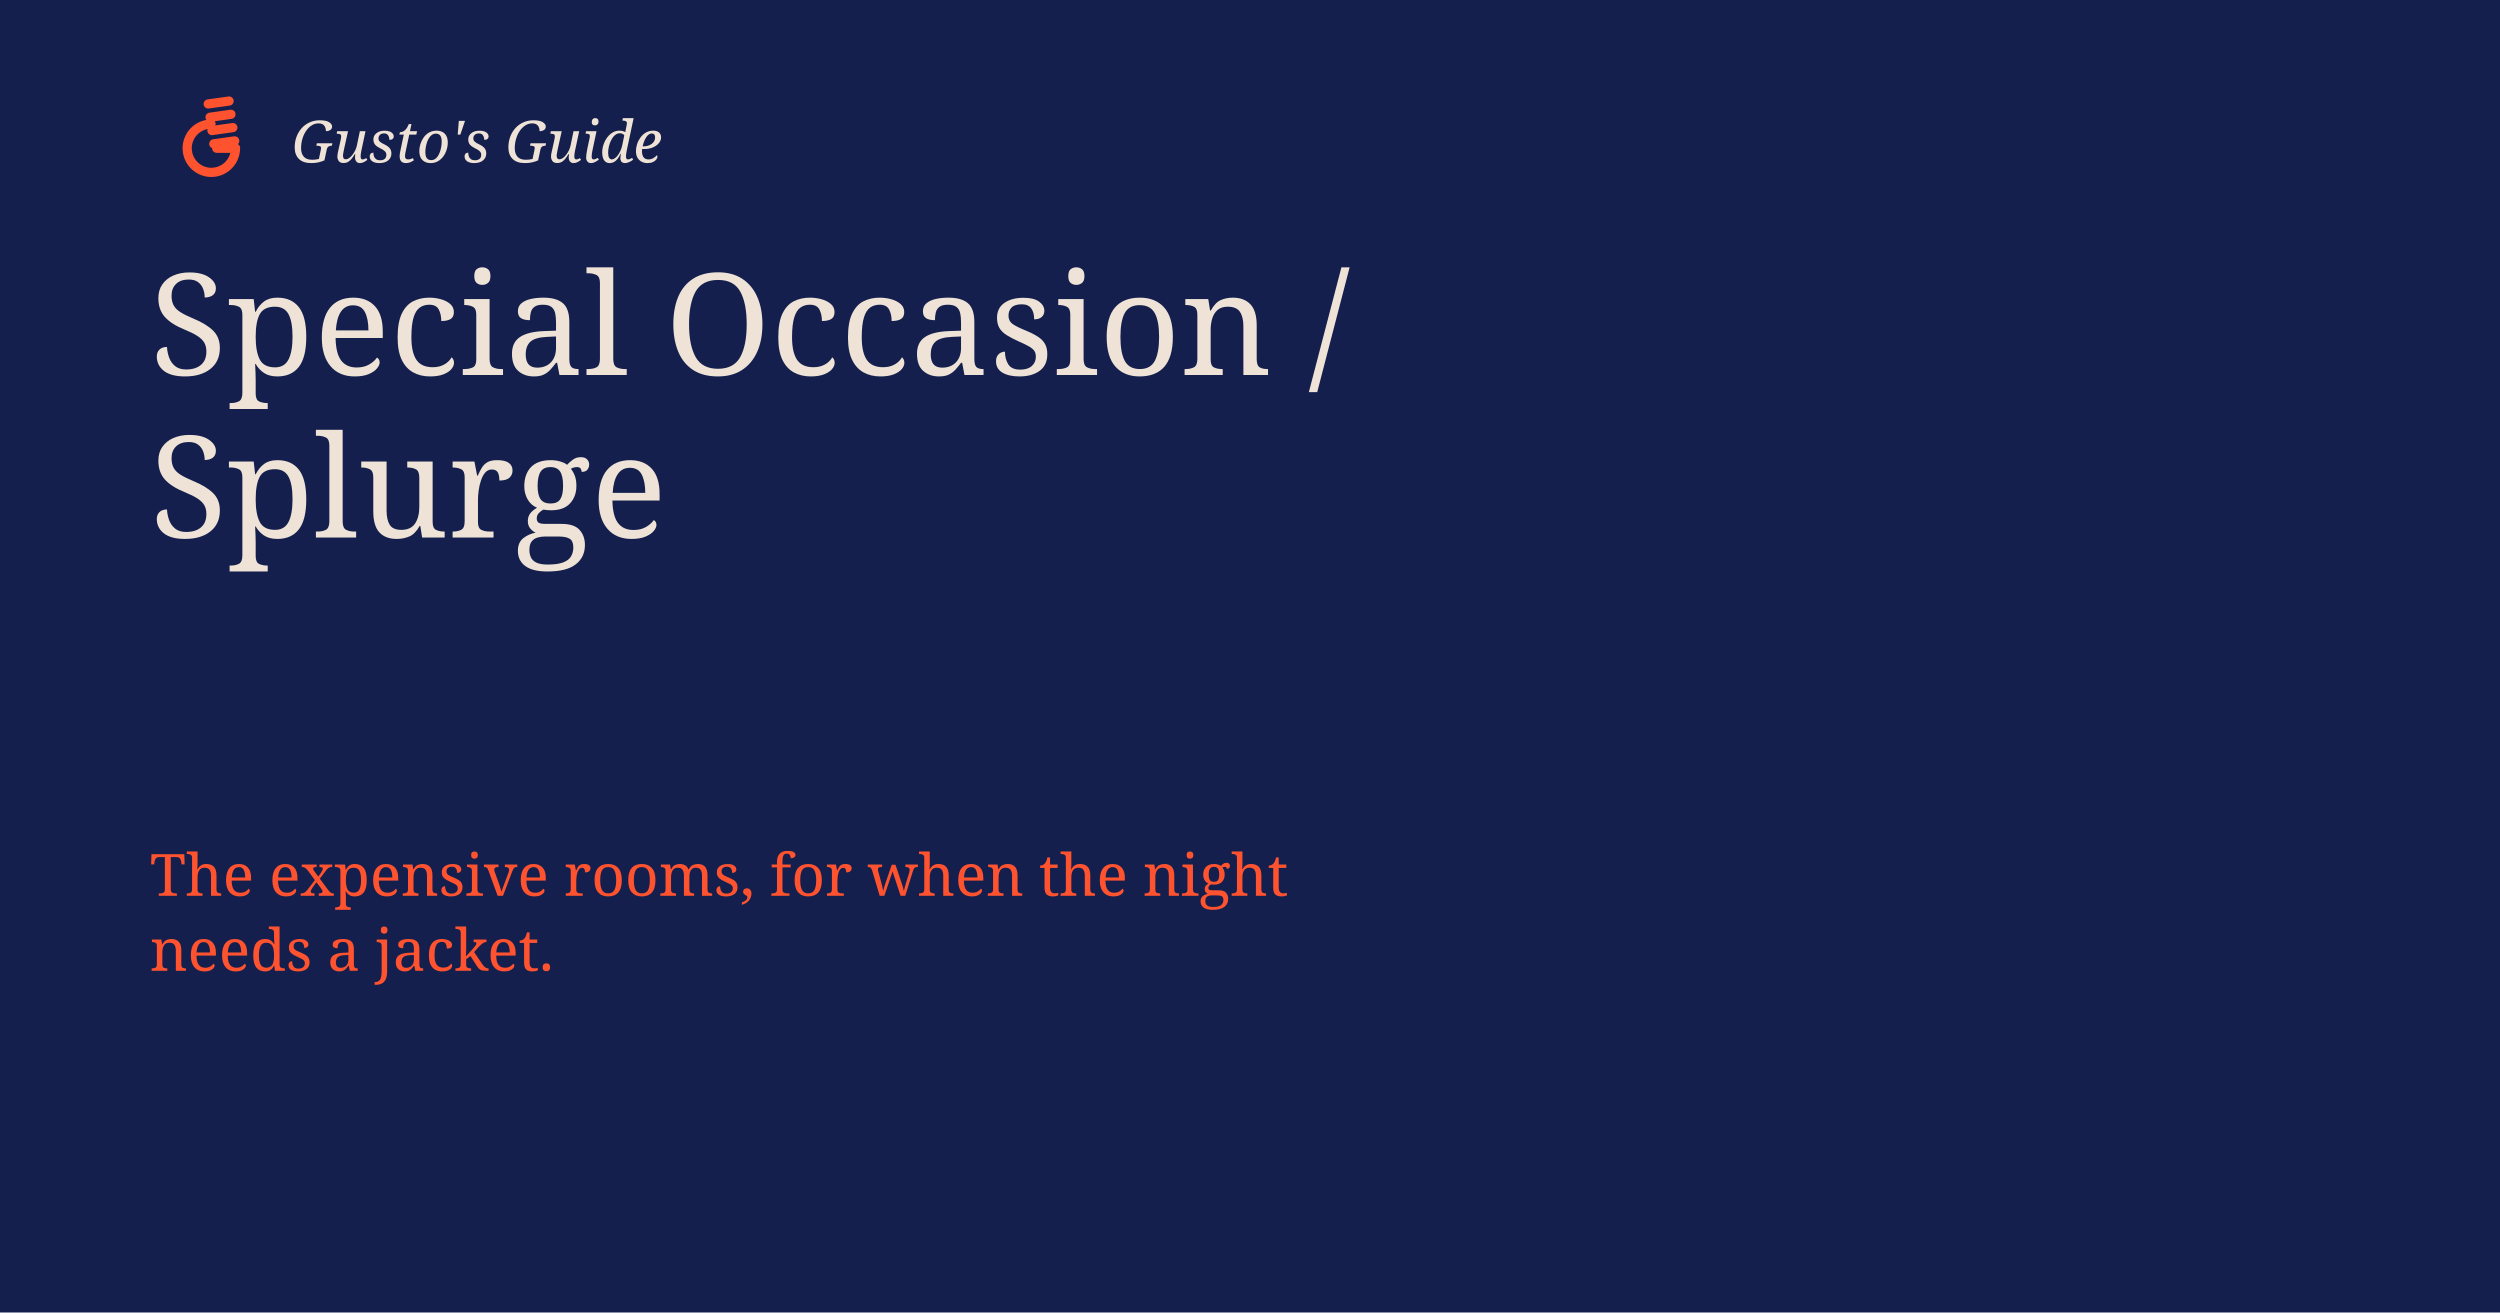
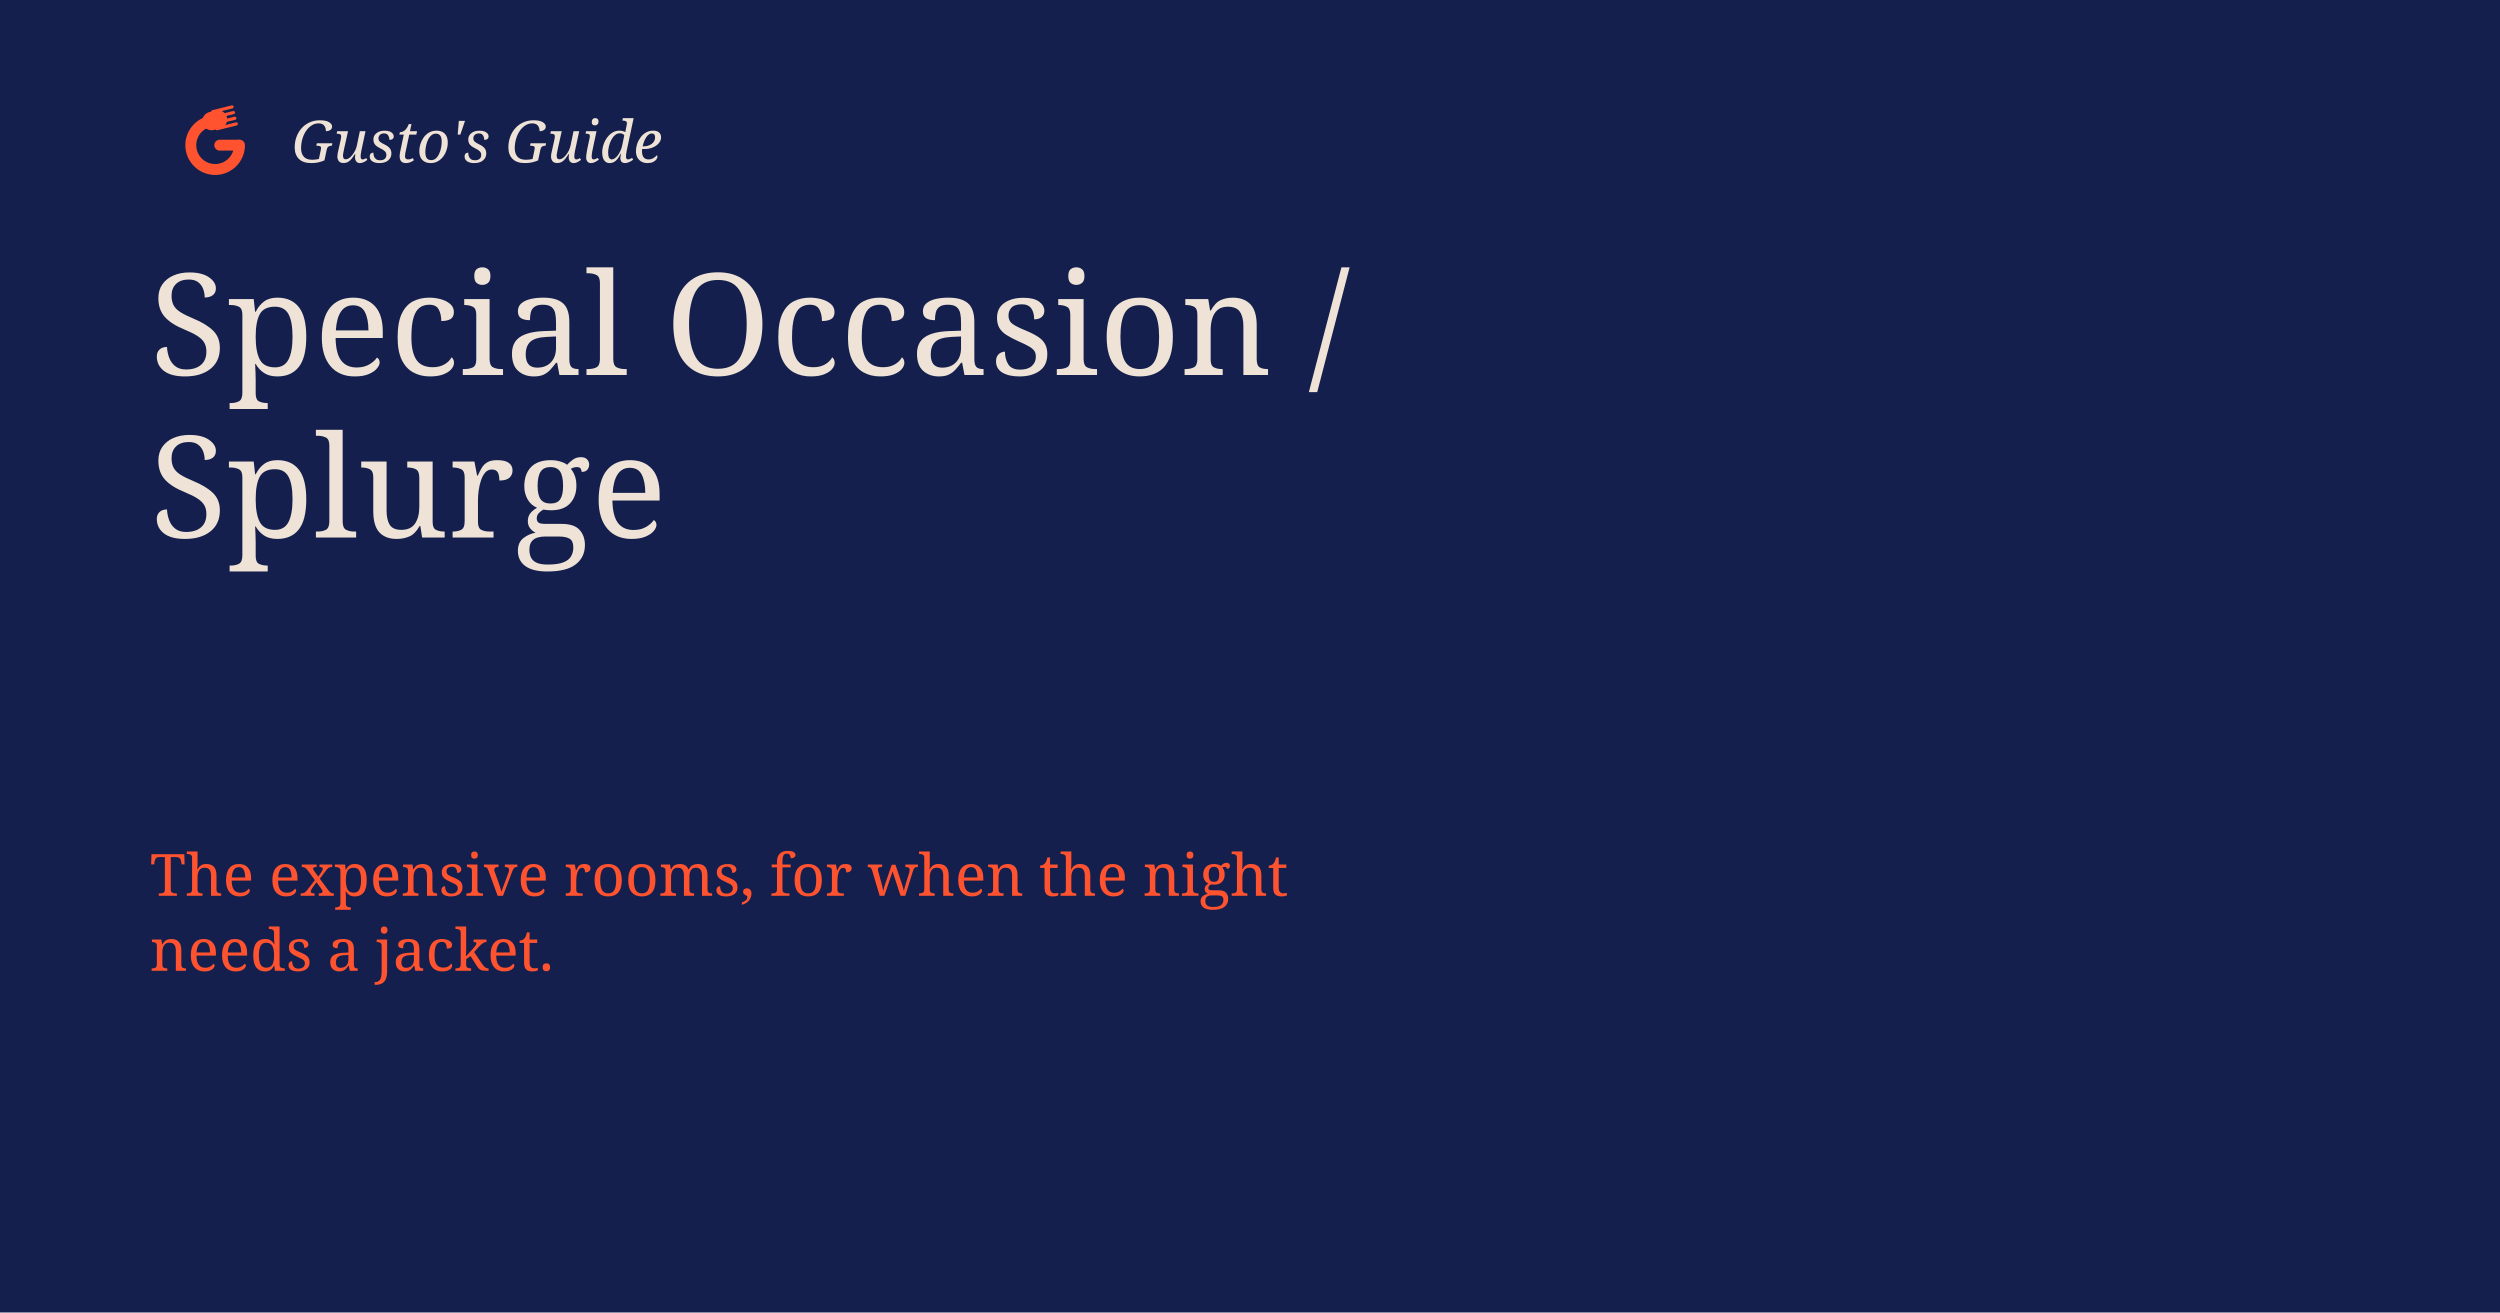
<svg xmlns="http://www.w3.org/2000/svg" width="1200" height="630" viewBox="0 0 1200 630">
  <rect width="1200" height="630" fill="#141F4D" />
  <g transform="translate(72 36) scale(0.92)">
-     <g transform="translate(9.6 -0.99)" fill="none" stroke="#FF5330" stroke-width="4.8" stroke-linecap="round" stroke-linejoin="round">
-       <path d="M 35 39.2 A 12.6 12.6 0 1 1 20.65 26.72 L 22.23 26.5" />
-       <path d="M 35 39.2 L 25.2 39.2" />
-       <path d="M 20.77 16.1 L 31.66 14.57 M 21.74 23.03 L 32.64 21.5 M 22.72 29.97 L 33.61 28.43 M 23.69 36.9 L 34.59 35.37" />
+     <g transform="translate(10.59 -0.99)">
+       <path d="M 36.1 37.6 A 12.7 12.7 0 1 1 21.19 25.09" fill="none" stroke="#FF5330" stroke-width="5.7" stroke-linecap="round" />
+       <path d="M 35.64 37.6 L 25.8 37.6" fill="none" stroke="#FF5330" stroke-width="5.7" stroke-linecap="round" />
+       <path d="M 21.19 25.09 L 22.46 24.78" fill="none" stroke="#FF5330" stroke-width="5.7" stroke-linecap="round" />
+       <path d="M 21.53 25.01 L 24.88 24.17" fill="none" stroke="#FF5330" stroke-width="9.6" stroke-linecap="round" />
+       <path d="M 22.13 20.15 L 32.22 17.63 M 22.86 23.11 L 32.95 20.59 M 23.6 26.06 L 33.69 23.55 M 24.34 29.02 L 34.43 26.51" fill="none" stroke="#FF5330" stroke-width="1.65" stroke-linecap="round" />
    </g>
  </g>
  <text x="140" y="78" fill="#EEE3D6" font-family="Georgia, serif" font-size="28" font-style="italic">Gusto's Guide</text>
  <text x="72" y="180" fill="#EEE3D6" font-family="Georgia, serif" font-size="68">Special Occasion /</text>
  <text x="72" y="258" fill="#EEE3D6" font-family="Georgia, serif" font-size="68">Splurge</text>
  <text x="72" y="430" fill="#FF5330" font-family="Georgia, serif" font-size="28">The expensive rooms, for when the night</text>
  <text x="72" y="466" fill="#FF5330" font-family="Georgia, serif" font-size="28">needs a jacket.</text>
</svg>
